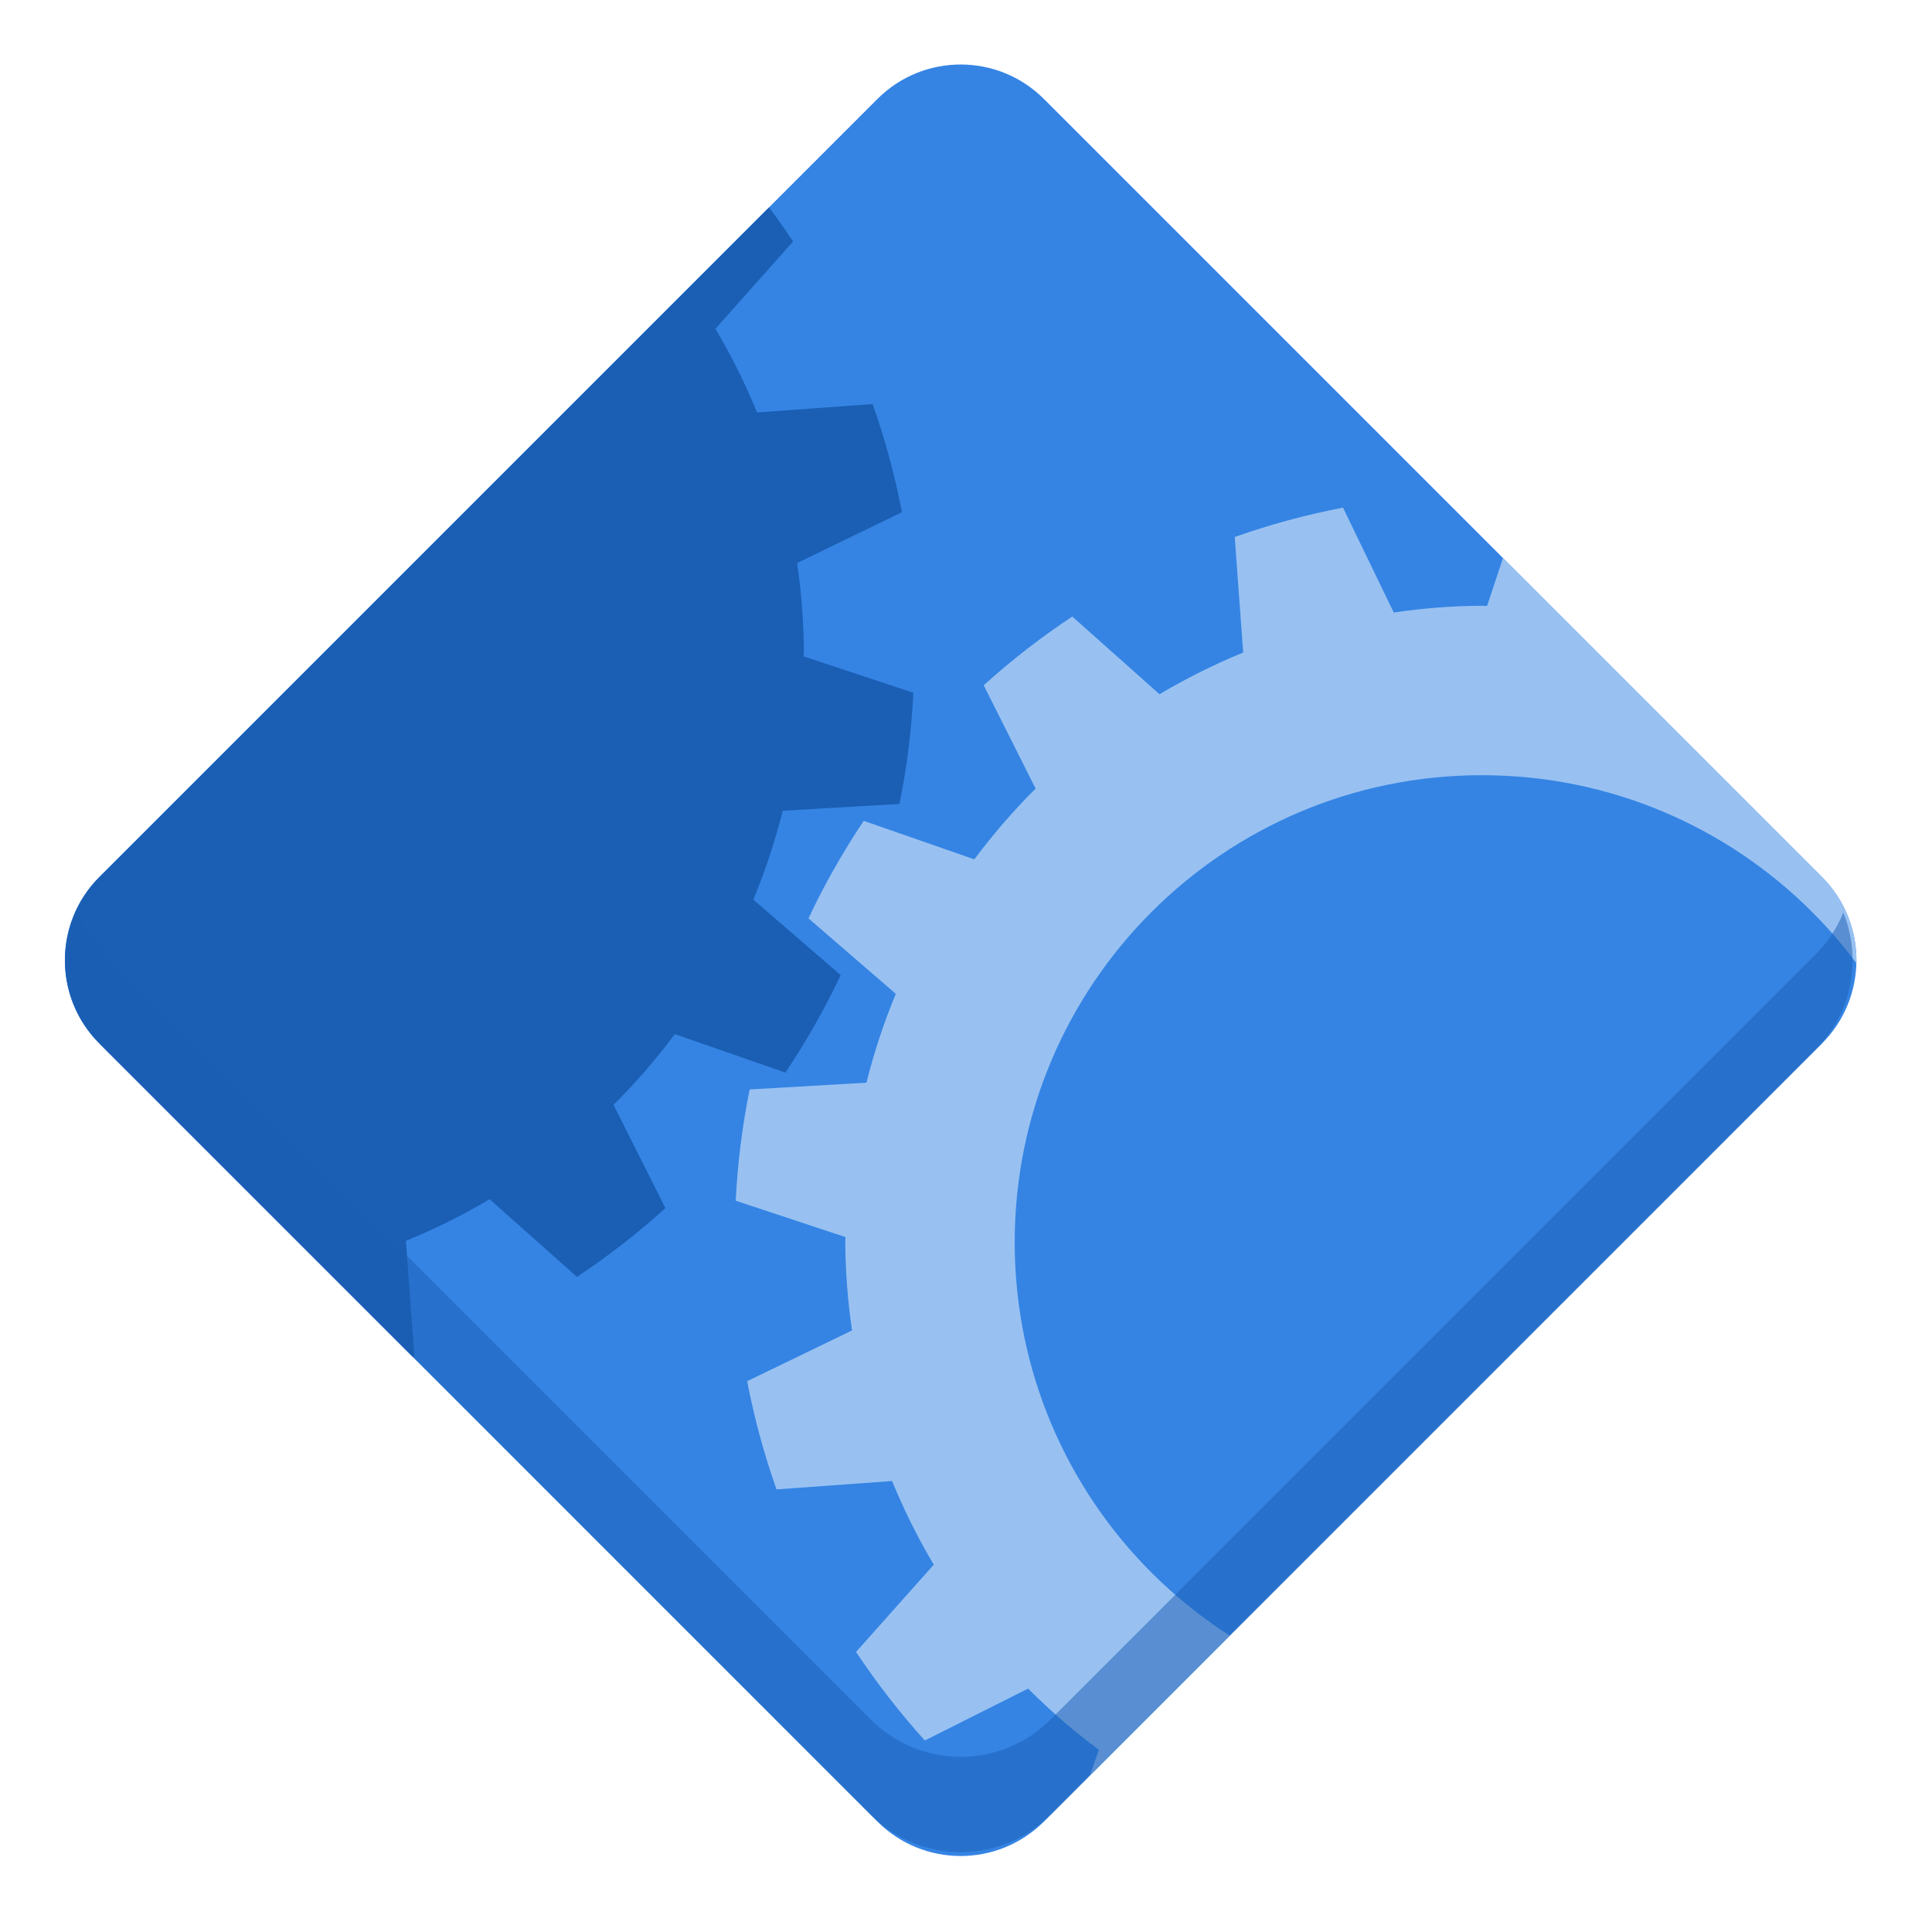
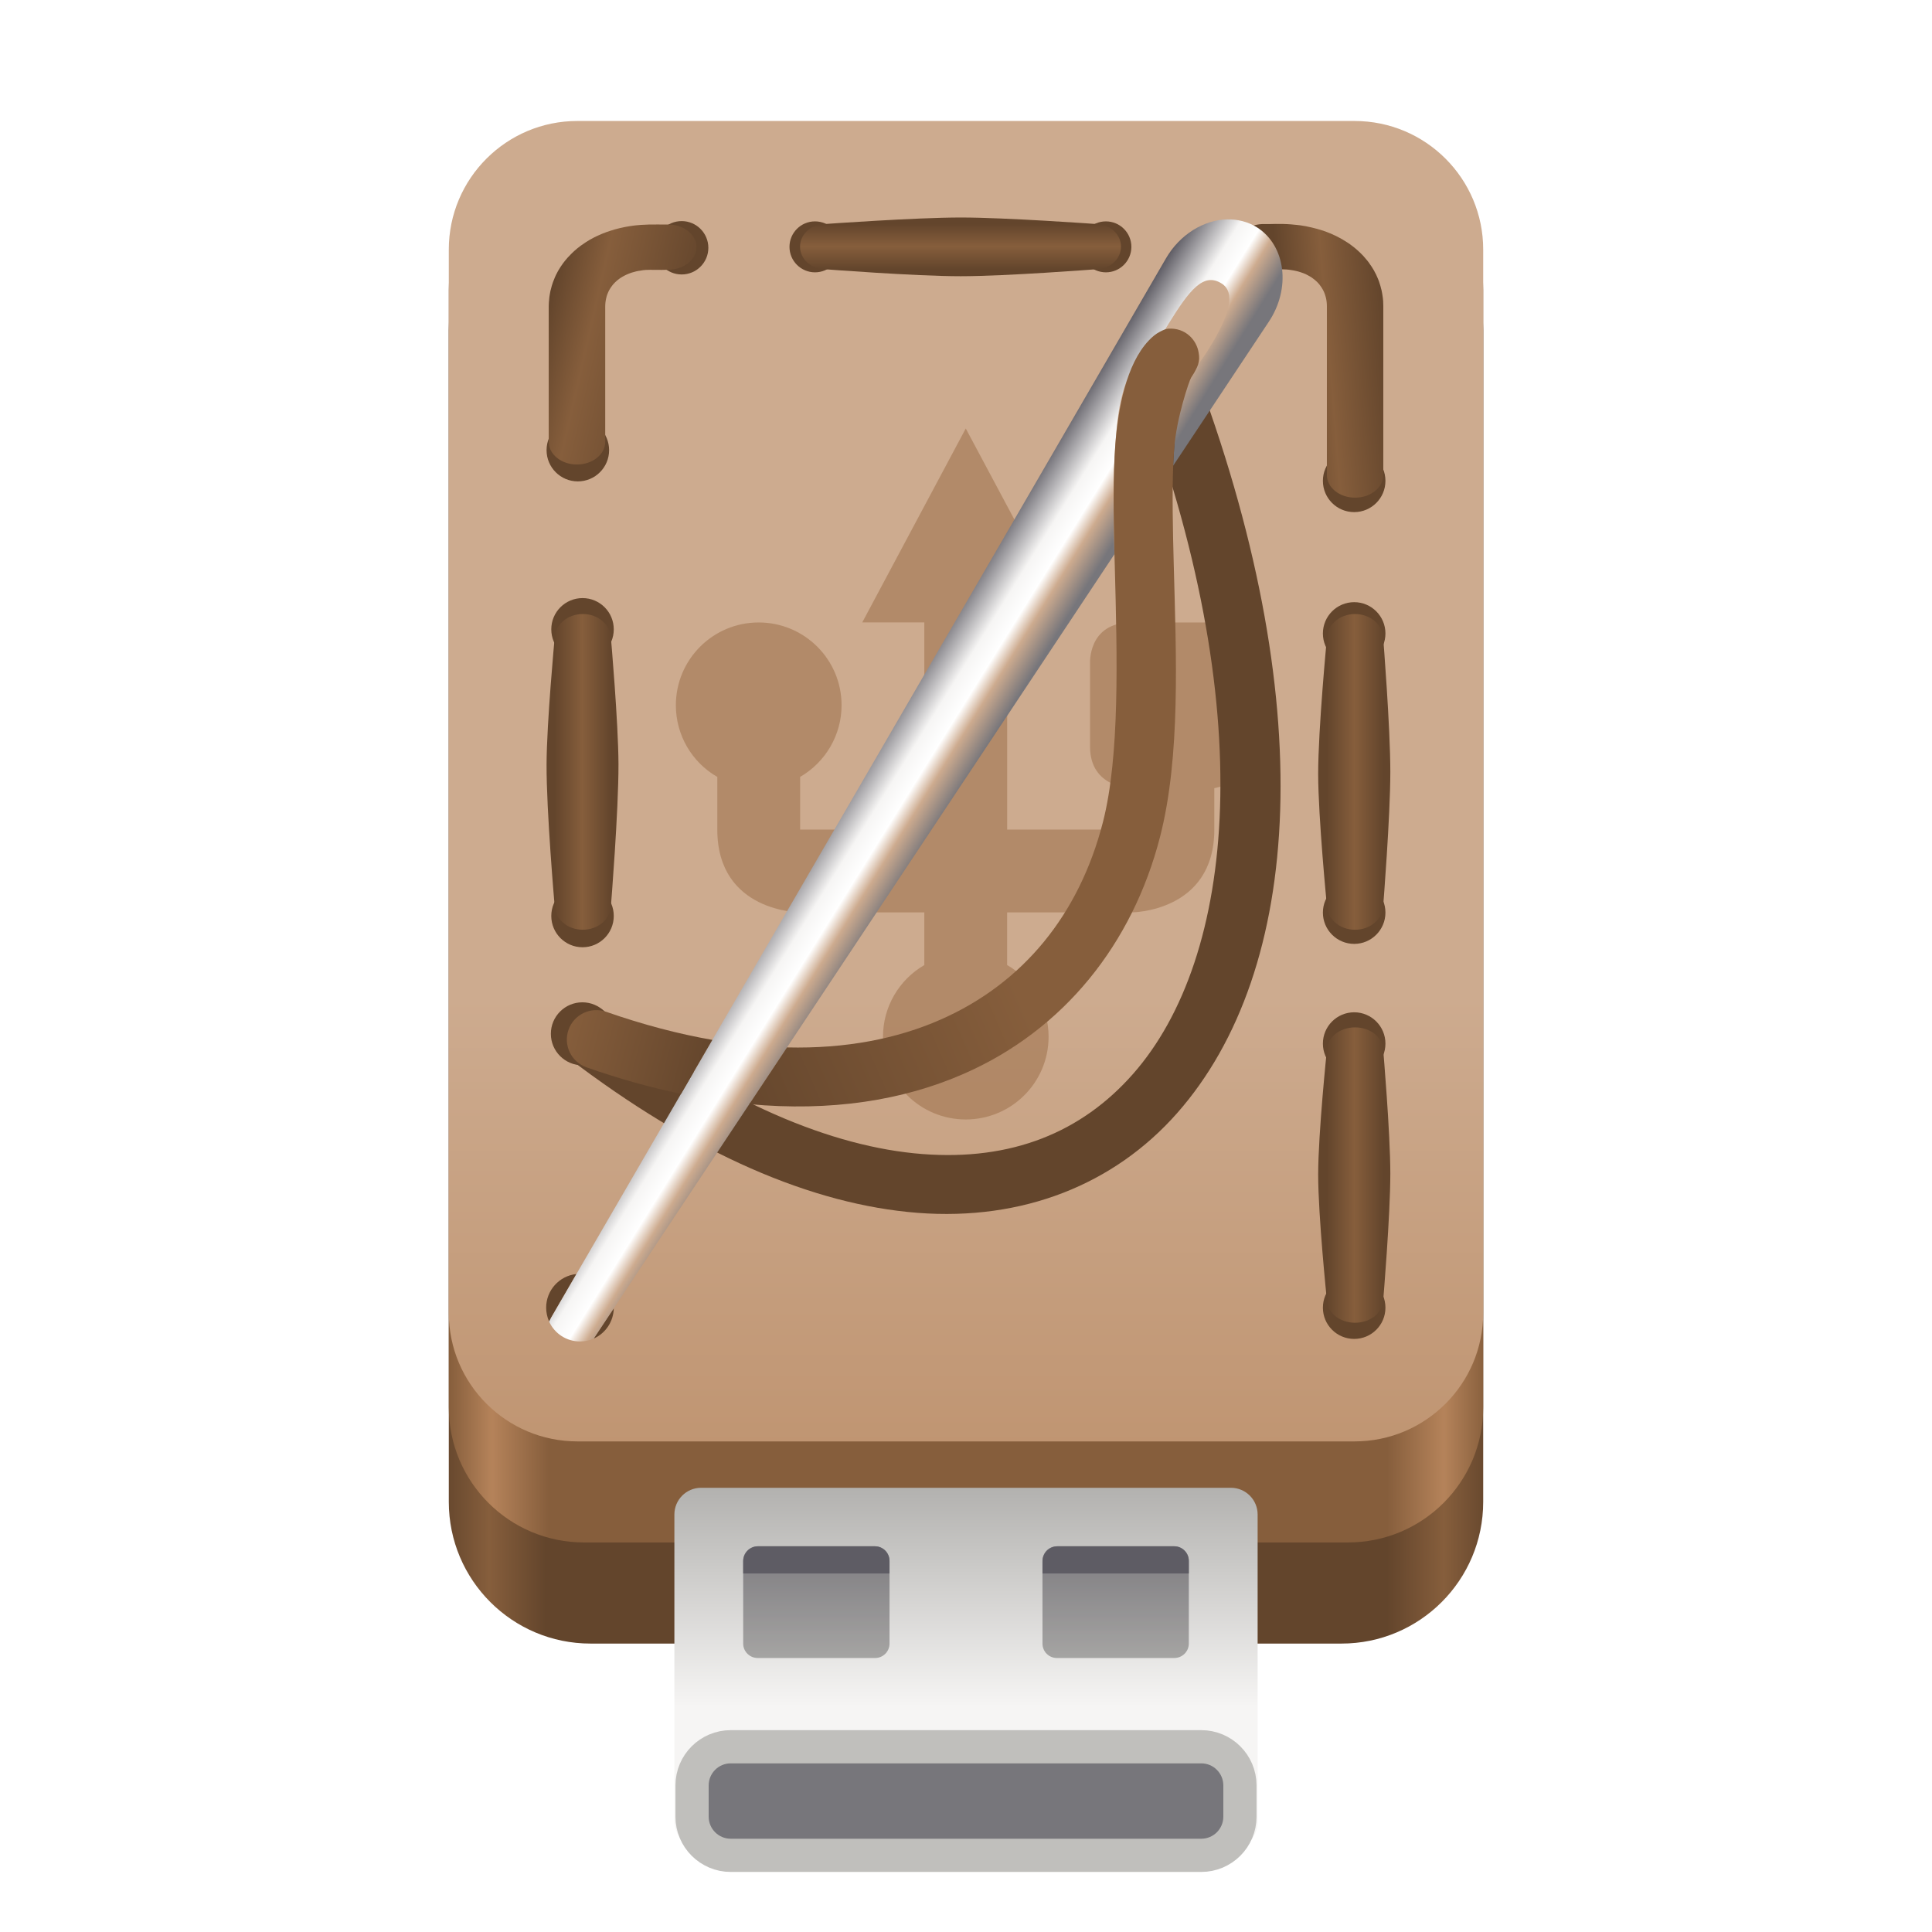
- <svg xmlns="http://www.w3.org/2000/svg" height="128px" viewBox="0 0 128 128" width="128px">
-   <clipPath id="a">
-     <path d="m 4 4 h 119 v 119 h -119 z m 0 0" />
+ <svg xmlns="http://www.w3.org/2000/svg" xmlns:xlink="http://www.w3.org/1999/xlink" height="128" viewBox="0 0 128 128" width="128" version="1.1" id="svg68">
+   <defs id="defs68" />
+   <filter id="a" height="1" width="1" x="0" y="0">
+     <feColorMatrix color-interpolation-filters="sRGB" values="0 0 0 0 1 0 0 0 0 1 0 0 0 0 1 0 0 0 1 0" id="feColorMatrix1" />
+   </filter>
+   <linearGradient id="b" gradientUnits="userSpaceOnUse" spreadMethod="reflect" x1="29.212" x2="64.038" y1="103.347" y2="103.347">
+     <stop offset="0" stop-color="#63452c" id="stop1" />
+     <stop offset="0.092" stop-color="#865e3c" id="stop2" />
+     <stop offset="0.2" stop-color="#63452c" id="stop3" />
+     <stop offset="1" stop-color="#63452c" id="stop4" />
+   </linearGradient>
+   <linearGradient id="c" gradientUnits="userSpaceOnUse" spreadMethod="reflect" x1="29.736" x2="64.13" y1="85.984" y2="85.984">
+     <stop offset="0" stop-color="#865e3c" id="stop5" />
+     <stop offset="0.083" stop-color="#b5835a" id="stop6" />
+     <stop offset="0.193" stop-color="#865e3c" id="stop7" />
+     <stop offset="1" stop-color="#865e3c" id="stop8" />
+   </linearGradient>
+   <linearGradient id="d" gradientUnits="userSpaceOnUse" x1="64" x2="64" y1="66.027" y2="120.366">
+     <stop offset="0" stop-color="#cdab8f" id="stop9" />
+     <stop offset="1" stop-color="#b5835a" id="stop10" />
+   </linearGradient>
+   <linearGradient id="e" gradientUnits="userSpaceOnUse">
+     <stop offset="0" stop-color="#63452c" id="stop11" />
+     <stop offset="0.493" stop-color="#865e3c" id="stop12" />
+     <stop offset="1" stop-color="#63452c" id="stop13" />
+   </linearGradient>
+   <linearGradient id="f" gradientTransform="matrix(1.300831,0,0,1.213282,-25.67021,-49.06152)" x1="87.31" x2="90.184" xlink:href="#e" y1="104.603" y2="104.603" />
+   <linearGradient id="g" x1="87.905" x2="91.644" xlink:href="#e" y1="51.138" y2="51.138" />
+   <linearGradient id="h" gradientTransform="matrix(1.160821,0,0,1.300831,-16.05801,-58.92548)" x1="68.654" x2="68.654" xlink:href="#e" y1="56.708" y2="59.012" />
+   <linearGradient id="i" gradientUnits="userSpaceOnUse" x1="84.973" x2="91.841" y1="22.821" y2="22.26">
+     <stop offset="0" stop-color="#63452c" id="stop14" />
+     <stop offset="0.439" stop-color="#865e3c" id="stop15" />
+     <stop offset="1" stop-color="#63452c" id="stop16" />
+   </linearGradient>
+   <mask id="j">
+     <g filter="url(#a)" id="g16">
+       <rect fill-opacity="0.5" height="153.6" width="153.6" x="-12.8" y="-12.8" id="rect16" />
+     </g>
+   </mask>
+   <linearGradient id="l" gradientUnits="userSpaceOnUse" x1="36.726" x2="46.144" y1="18.465" y2="20.622">
+     <stop offset="0" stop-color="#63452c" id="stop17" />
+     <stop offset="0.315" stop-color="#865e3c" id="stop18" />
+     <stop offset="1" stop-color="#63452c" id="stop19" />
+   </linearGradient>
+   <linearGradient id="m" x1="36.743" x2="40.482" xlink:href="#e" y1="51.138" y2="51.138" />
+   <linearGradient id="n" gradientTransform="matrix(-1.204814,0,0,-1.101679,152.158,177.9549)" gradientUnits="userSpaceOnUse" x1="73.171" x2="73.171" y1="58.897" y2="76.836">
+     <stop offset="0" stop-color="#f6f5f4" id="stop20" />
+     <stop offset="1" stop-color="#9a9996" id="stop21" />
+   </linearGradient>
+   <mask id="o">
+     <g filter="url(#a)" id="g21">
+       <rect fill-opacity="0.769" height="153.6" width="153.6" x="-12.8" y="-12.8" id="rect21" />
+     </g>
+   </mask>
+   <linearGradient id="p" gradientTransform="matrix(-2.873841,0,0,-2.873841,274.2831,322.9035)" gradientUnits="userSpaceOnUse" x1="73.171" x2="73.171" y1="77.317" y2="73.597">
+     <stop offset="0" stop-color="#5e5c64" id="stop22" />
+     <stop offset="1" stop-color="#9a9996" id="stop23" />
+   </linearGradient>
+   <linearGradient id="r" gradientUnits="userSpaceOnUse">
+     <stop offset="0" stop-color="#5e5c64" id="stop24" />
+     <stop offset="0.417" stop-color="#f6f5f4" id="stop25" />
+     <stop offset="0.602" stop-color="#ffffff" id="stop26" />
+     <stop offset="0.751" stop-color="#cdab8f" id="stop27" />
+     <stop offset="1" stop-color="#77767b" id="stop28" />
+   </linearGradient>
+   <linearGradient id="s" gradientTransform="matrix(1.216958,0.756252,-0.892399,1.436044,90.33495,-50.47436)" x1="17.141" x2="22.03" xlink:href="#r" y1="57.674" y2="57.674" />
+   <linearGradient id="t" gradientTransform="matrix(1.07183,0.756693,-0.892919,1.26479,20.28385,-116.6939)" x1="17.141" x2="22.03" xlink:href="#r" y1="57.674" y2="57.674" />
+   <linearGradient id="u" gradientUnits="userSpaceOnUse" x1="47.197" x2="37.456" y1="70.578" y2="68.036">
+     <stop offset="0" stop-color="#63452c" id="stop29" />
+     <stop offset="1" stop-color="#865e3c" id="stop30" />
+   </linearGradient>
+   <linearGradient id="v" gradientUnits="userSpaceOnUse" x1="66.728" x2="47.197" y1="63.937" y2="72.469">
+     <stop offset="0" stop-color="#865e3c" id="stop31" />
+     <stop offset="1" stop-color="#63452c" id="stop32" />
+   </linearGradient>
+   <mask id="w">
+     <g filter="url(#a)" id="g32">
+       <rect fill-opacity="0.35" height="153.6" width="153.6" x="-12.8" y="-12.8" id="rect32" />
+     </g>
+   </mask>
+   <clipPath id="x">
+     <rect height="152" width="192" id="rect33" x="0" y="0" />
  </clipPath>
-   <clipPath id="b">
-     <path d="m 69.164 6.559 l 51.543 51.543 c 3.047 3.047 3.047 7.988 0 11.035 l -51.543 51.543 c -3.047 3.047 -7.988 3.047 -11.035 0 l -51.543 -51.543 c -3.047 -3.047 -3.047 -7.988 0 -11.035 l 51.543 -51.543 c 3.047 -3.047 7.988 -3.047 11.035 0 z m 0 0" />
-   </clipPath>
-   <clipPath id="c">
-     <path d="m 48 32 h 75 v 91 h -75 z m 0 0" />
-   </clipPath>
-   <clipPath id="d">
-     <path d="m 69.164 6.559 l 51.543 51.543 c 3.047 3.047 3.047 7.988 0 11.035 l -51.543 51.543 c -3.047 3.047 -7.988 3.047 -11.035 0 l -51.543 -51.543 c -3.047 -3.047 -3.047 -7.988 0 -11.035 l 51.543 -51.543 c 3.047 -3.047 7.988 -3.047 11.035 0 z m 0 0" />
-   </clipPath>
-   <clipPath id="e">
-     <path d="m 4 4 h 57 v 89 h -57 z m 0 0" />
-   </clipPath>
-   <clipPath id="f">
-     <path d="m 69.164 6.559 l 51.543 51.543 c 3.047 3.047 3.047 7.988 0 11.035 l -51.543 51.543 c -3.047 3.047 -7.988 3.047 -11.035 0 l -51.543 -51.543 c -3.047 -3.047 -3.047 -7.988 0 -11.035 l 51.543 -51.543 c 3.047 -3.047 7.988 -3.047 11.035 0 z m 0 0" />
-   </clipPath>
-   <g clip-path="url(#a)">
-     <g clip-path="url(#b)">
-       <path d="m 65.137 2.531 l 59.598 59.598 c 0.824 0.824 0.824 2.156 0 2.98 l -59.598 59.598 c -0.824 0.824 -2.156 0.824 -2.98 0 l -59.598 -59.598 c -0.824 -0.824 -0.824 -2.156 0 -2.98 l 59.598 -59.598 c 0.824 -0.824 2.156 -0.824 2.98 0 z m 0 0" fill="#3584e4" />
-     </g>
+   <path d="m 39.125,12.48 h 49.75 c 5.188,0 9.391,4.203 9.391,9.387 V 99.5 c 0,5.188 -4.203,9.391 -9.391,9.391 h -49.75 c -5.188,0 -9.391,-4.203 -9.391,-9.391 V 21.867 c 0,-5.184 4.203,-9.387 9.391,-9.387 z m 0,0" fill="url(#b)" id="path33" style="fill:url(#b)" />
+   <path d="m 38.688,10.25 h 50.625 c 4.945,0 8.953,4.008 8.953,8.953 v 74.035 c 0,4.945 -4.008,8.953 -8.953,8.953 h -50.625 c -4.945,0 -8.953,-4.008 -8.953,-8.953 V 19.203 c 0,-4.945 4.008,-8.953 8.953,-8.953 z m 0,0" fill="url(#c)" id="path34" style="fill:url(#c)" />
+   <path d="m 38.254,8.016 h 51.492 c 4.703,0 8.52,3.812 8.52,8.52 v 70.441 c 0,4.703 -3.816,8.52 -8.52,8.52 H 38.254 c -4.703,0 -8.52,-3.816 -8.52,-8.52 V 16.535 c 0,-4.707 3.816,-8.52 8.52,-8.52 z m 0,0" fill="url(#d)" id="path35" style="fill:url(#d)" />
+   <path d="m 91.789,69.141 c 0,1.145 -0.93,2.07 -2.07,2.07 -1.145,0 -2.074,-0.926 -2.074,-2.07 0,-1.145 0.93,-2.074 2.074,-2.074 1.141,0 2.07,0.93 2.07,2.074 z m 0,0" fill="#63452c" id="path36" />
+   <path d="m 91.789,86.637 c 0,1.145 -0.93,2.07 -2.07,2.07 -1.145,0 -2.074,-0.926 -2.074,-2.07 0,-1.145 0.93,-2.074 2.074,-2.074 1.141,0 2.07,0.93 2.07,2.074 z m 0,0" fill="#63452c" id="path37" />
+   <path d="m 89.777,68.066 c -1.035,0 -1.871,0.688 -1.871,1.535 0,0 -0.57,5.465 -0.574,8.207 0,2.77 0.574,8.293 0.574,8.293 0,0.848 0.836,1.535 1.871,1.535 1.031,0 1.867,-0.688 1.867,-1.535 0,0 0.469,-5.57 0.469,-8.359 -0.004,-2.719 -0.469,-8.141 -0.469,-8.141 0,-0.848 -0.836,-1.535 -1.867,-1.535 z m 0,0" fill="url(#f)" id="path38" style="fill:url(#f)" />
+   <path d="m 91.789,41.969 c 0,1.145 -0.93,2.07 -2.07,2.07 -1.145,0 -2.074,-0.926 -2.074,-2.07 0,-1.145 0.93,-2.074 2.074,-2.074 1.141,0 2.07,0.93 2.07,2.074 z m 0,0" fill="#63452c" id="path39" />
+   <path d="m 91.789,60.461 c 0,1.145 -0.93,2.074 -2.07,2.074 -1.145,0 -2.074,-0.93 -2.074,-2.074 0,-1.141 0.93,-2.07 2.074,-2.07 1.141,0 2.07,0.93 2.07,2.07 z m 0,0" fill="#63452c" id="path40" />
+   <path d="m 89.777,40.68 c -1.035,0 -1.871,0.734 -1.871,1.641 0,0 -0.574,5.965 -0.574,8.957 0.004,2.898 0.574,8.68 0.574,8.68 0,0.906 0.836,1.645 1.871,1.641 1.031,0 1.867,-0.734 1.867,-1.641 0,0 0.469,-5.879 0.469,-8.824 0,-2.941 -0.469,-8.812 -0.469,-8.812 0,-0.906 -0.836,-1.641 -1.867,-1.641 z m 0,0" fill="url(#g)" id="path41" style="fill:url(#g)" />
+   <path d="m 74.957,16.355 c 0,0.93 -0.758,1.688 -1.688,1.688 -0.934,0 -1.688,-0.758 -1.688,-1.688 0,-0.934 0.754,-1.688 1.688,-1.688 0.93,0 1.688,0.754 1.688,1.688 z m 0,0" fill="#63452c" id="path42" />
+   <path d="m 55.684,16.355 c 0,0.93 -0.758,1.688 -1.688,1.688 -0.934,0 -1.691,-0.758 -1.691,-1.688 0,-0.934 0.758,-1.688 1.691,-1.688 0.93,0 1.688,0.754 1.688,1.688 z m 0,0" fill="#63452c" id="path43" />
+   <path d="m 54.672,14.84 c -0.922,0 -1.668,0.672 -1.668,1.5 0,0.828 0.746,1.5 1.668,1.5 0,0 5.973,0.461 8.973,0.461 2.992,0 8.957,-0.461 8.957,-0.461 0.922,0 1.668,-0.672 1.668,-1.5 0,-0.828 -0.746,-1.5 -1.668,-1.5 0,0 -5.953,-0.43 -8.938,-0.43 -3.004,0 -8.992,0.43 -8.992,0.43 z m 0,0" fill="url(#h)" id="path44" style="fill:url(#h)" />
+   <path d="m 91.789,31.859 c 0,1.145 -0.93,2.07 -2.07,2.07 -1.145,0 -2.074,-0.926 -2.074,-2.07 0,-1.145 0.93,-2.07 2.074,-2.07 1.141,0 2.07,0.926 2.07,2.07 z m 0,0" fill="#63452c" id="path45" />
+   <path d="m 84.527,14.836 c -0.289,0.004 -0.527,0.016 -0.711,0.008 -1.031,-0.039 -1.906,0.598 -1.957,1.426 -0.047,0.828 0.75,1.527 1.777,1.566 0.73,0.027 1.246,-0.008 1.555,0.016 h 0.012 l 0.18,0.016 0.16,0.023 0.164,0.027 0.148,0.031 0.145,0.035 0.141,0.043 0.137,0.047 0.129,0.047 0.121,0.055 0.121,0.062 0.219,0.125 0.102,0.074 0.098,0.074 0.094,0.078 0.09,0.082 0.082,0.086 0.078,0.09 0.141,0.195 0.062,0.102 0.059,0.109 0.051,0.109 0.047,0.121 0.039,0.121 0.035,0.125 0.027,0.133 0.02,0.137 0.012,0.141 0.004,0.164 v 11.168 c 0,0.828 0.836,1.5 1.871,1.5 1.031,0 1.867,-0.672 1.867,-1.5 V 20.289 c 0,-0.012 0,-0.023 0,-0.035 l -0.008,-0.215 c 0,-0.023 0,-0.043 0,-0.066 l -0.02,-0.211 c -0.004,-0.023 -0.004,-0.047 -0.008,-0.066 l -0.031,-0.207 c -0.004,-0.023 -0.008,-0.047 -0.012,-0.07 l -0.039,-0.199 c -0.004,-0.023 -0.012,-0.047 -0.02,-0.07 l -0.051,-0.199 c -0.004,-0.023 -0.012,-0.047 -0.02,-0.066 L 91.375,18.688 c -0.008,-0.023 -0.016,-0.047 -0.023,-0.07 l -0.074,-0.184 c -0.012,-0.023 -0.02,-0.047 -0.031,-0.07 l -0.082,-0.184 c -0.012,-0.023 -0.023,-0.047 -0.035,-0.066 l -0.094,-0.18 c -0.012,-0.023 -0.023,-0.043 -0.039,-0.066 L 90.891,17.695 c -0.012,-0.023 -0.027,-0.047 -0.043,-0.066 L 90.734,17.465 c -0.016,-0.023 -0.031,-0.047 -0.047,-0.07 l -0.121,-0.156 c -0.02,-0.023 -0.035,-0.043 -0.055,-0.062 l -0.133,-0.156 C 90.359,17 90.344,16.977 90.324,16.957 l -0.145,-0.148 c -0.02,-0.02 -0.039,-0.039 -0.059,-0.059 L 89.969,16.609 c -0.02,-0.02 -0.039,-0.039 -0.062,-0.055 l -0.16,-0.137 c -0.02,-0.02 -0.043,-0.039 -0.07,-0.055 L 89.508,16.234 c -0.02,-0.016 -0.043,-0.035 -0.066,-0.051 L 89.262,16.062 c -0.023,-0.016 -0.047,-0.031 -0.074,-0.047 l -0.184,-0.113 c -0.023,-0.016 -0.051,-0.031 -0.074,-0.047 L 88.734,15.75 c -0.023,-0.016 -0.051,-0.027 -0.078,-0.043 l -0.199,-0.098 c -0.027,-0.016 -0.055,-0.027 -0.082,-0.039 l -0.207,-0.094 c -0.027,-0.012 -0.055,-0.02 -0.082,-0.031 l -0.215,-0.086 c -0.027,-0.012 -0.055,-0.02 -0.082,-0.031 L 87.566,15.254 c -0.027,-0.008 -0.059,-0.02 -0.086,-0.027 l -0.227,-0.066 c -0.027,-0.008 -0.059,-0.016 -0.09,-0.023 l -0.23,-0.059 c -0.027,-0.008 -0.059,-0.016 -0.09,-0.02 l -0.238,-0.051 c -0.027,-0.008 -0.055,-0.012 -0.086,-0.02 L 86.273,14.949 C 86.246,14.941 86.215,14.938 86.188,14.934 l -0.25,-0.031 c -0.031,-0.004 -0.059,-0.008 -0.09,-0.008 L 85.594,14.871 c -0.012,-0.004 -0.023,-0.004 -0.035,-0.004 -0.395,-0.031 -0.738,-0.035 -1.031,-0.031 z m 0,0" fill="url(#i)" id="path46" style="fill:url(#i)" />
+   <g mask="url(#j)" id="g48">
+     <path d="M 63.984,28.387 57.125,41.238 h 4.113 v 13.723 h -8.227 v -3.488 c 1.691,-0.98 2.746,-2.785 2.746,-4.746 0,-3.035 -2.457,-5.488 -5.492,-5.488 -3.031,0 -5.488,2.453 -5.488,5.488 0,1.961 1.047,3.773 2.746,4.746 v 3.488 c 0,5.488 5.488,5.488 5.488,5.488 h 8.227 V 63.938 C 59.547,64.918 58.5,66.723 58.5,68.684 c 0,3.035 2.449,5.484 5.484,5.484 3.031,0 5.488,-2.449 5.488,-5.484 0,-1.961 -1.047,-3.773 -2.746,-4.746 v -3.488 h 8.234 c 0,0 5.492,0 5.492,-5.488 v -2.746 c 0,0 3.082,-0.512 2.742,-2.742 v -5.492 c 0.34,-3.082 -2.742,-2.742 -2.742,-2.742 h -5.492 c -2.918,0 -2.742,2.742 -2.742,2.742 v 5.492 c 0,2.742 2.742,2.742 2.742,2.742 v 2.746 H 66.727 V 41.238 h 4.121 z m 0,0" fill="#986a44" id="path47" />
  </g>
-   <g clip-path="url(#c)">
-     <g clip-path="url(#d)">
-       <path d="m 100.934 32.875 l -2.41 7.273 c -0.117 -0.008 -0.23 -0.012 -0.348 -0.016 c -1.953 0.012 -3.902 0.164 -5.836 0.449 l -3.363 -6.949 c -2.438 0.469 -4.832 1.117 -7.172 1.945 l 0.559 7.656 c -1.91 0.781 -3.766 1.707 -5.543 2.762 l -5.781 -5.148 c -2.066 1.371 -4.027 2.891 -5.867 4.555 l 3.438 6.844 c -1.465 1.461 -2.82 3.027 -4.059 4.688 l -7.328 -2.551 c -1.379 2.059 -2.605 4.219 -3.66 6.461 l 5.785 5 c -0.793 1.91 -1.441 3.879 -1.945 5.887 l -7.738 0.449 c -0.492 2.43 -0.801 4.895 -0.922 7.371 l 7.273 2.41 c -0.004 0.113 -0.012 0.23 -0.016 0.348 c 0.016 1.953 0.164 3.902 0.449 5.836 l -6.949 3.363 c 0.469 2.434 1.117 4.832 1.945 7.168 l 7.656 -0.555 c 0.785 1.91 1.707 3.766 2.762 5.543 l -5.148 5.781 c 1.371 2.066 2.895 4.027 4.555 5.867 l 6.844 -3.438 c 1.461 1.465 3.027 2.82 4.688 4.055 l -2.547 7.332 c 2.055 1.379 4.215 2.602 6.457 3.66 l 5 -5.785 c 1.914 0.793 3.879 1.441 5.887 1.945 l 0.453 7.738 c 2.43 0.488 4.891 0.797 7.367 0.922 l 2.41 -7.273 c 0.117 0.004 0.23 0.012 0.348 0.016 c 1.953 -0.016 3.902 -0.164 5.836 -0.449 l 3.363 6.949 c 2.434 -0.469 4.832 -1.117 7.168 -1.945 l -0.555 -7.656 c 1.91 -0.785 3.766 -1.707 5.543 -2.762 l 5.781 5.145 c 2.066 -1.367 4.027 -2.891 5.867 -4.551 l -3.438 -6.848 c 1.465 -1.457 2.82 -3.023 4.055 -4.684 l 7.332 2.547 c 1.379 -2.059 2.602 -4.215 3.66 -6.457 l -5.785 -5 c 0.793 -1.914 1.441 -3.879 1.945 -5.887 l 7.738 -0.453 c 0.492 -2.43 0.797 -4.891 0.922 -7.367 l -7.273 -2.41 c 0.004 -0.117 0.012 -0.23 0.016 -0.348 c -0.016 -1.953 -0.164 -3.902 -0.449 -5.836 l 6.949 -3.363 c -0.469 -2.438 -1.117 -4.832 -1.945 -7.172 l -7.656 0.559 c -0.785 -1.914 -1.707 -3.766 -2.762 -5.543 l 5.145 -5.781 c -1.367 -2.066 -2.891 -4.027 -4.551 -5.867 l -6.848 3.438 c -1.457 -1.465 -3.023 -2.82 -4.684 -4.059 l 2.547 -7.328 c -2.059 -1.379 -4.215 -2.605 -6.457 -3.66 l -5 5.785 c -1.914 -0.793 -3.879 -1.441 -5.887 -1.945 l -0.453 -7.738 c -2.43 -0.492 -4.891 -0.801 -7.367 -0.922 z m -2.758 18.484 c 17.094 0 30.949 13.855 30.949 30.949 s -13.855 30.949 -30.949 30.949 s -30.949 -13.855 -30.949 -30.949 s 13.855 -30.949 30.949 -30.949 z m 0 0" fill="#98c1f1" />
-     </g>
+   <path d="m 40.355,29.824 c 0,1.145 -0.93,2.07 -2.074,2.07 -1.141,0 -2.07,-0.926 -2.07,-2.07 0,-1.145 0.93,-2.07 2.07,-2.07 1.145,0 2.074,0.926 2.074,2.07 z m 0,0" fill="#63452c" id="path48" />
+   <path d="m 46.93,16.418 c 0,0.973 -0.793,1.766 -1.766,1.766 -0.977,0 -1.766,-0.793 -1.766,-1.766 0,-0.977 0.789,-1.77 1.766,-1.77 0.973,0 1.766,0.793 1.766,1.77 z m 0,0" fill="#63452c" id="path49" />
+   <path d="m 43.473,14.871 c 0.293,0 0.527,0.012 0.711,0.004 1.031,-0.039 1.91,0.602 1.957,1.426 0.051,0.828 -0.746,1.527 -1.777,1.57 -0.73,0.027 -1.246,-0.008 -1.555,0.012 0,0.004 -0.008,0 -0.008,0 l -0.184,0.016 -0.16,0.027 -0.16,0.023 -0.148,0.031 L 42,18.02 l -0.141,0.039 -0.133,0.047 -0.129,0.051 -0.125,0.055 -0.117,0.059 -0.113,0.062 -0.109,0.066 -0.102,0.07 -0.098,0.074 -0.09,0.078 -0.09,0.082 -0.086,0.09 -0.078,0.09 -0.07,0.094 -0.07,0.098 -0.062,0.102 -0.059,0.109 -0.051,0.113 -0.047,0.117 -0.039,0.121 -0.031,0.129 -0.027,0.129 -0.02,0.137 -0.012,0.141 -0.004,0.164 v 8.938 c 0,0.828 -0.84,1.5 -1.871,1.5 -1.035,0 -1.871,-0.672 -1.871,-1.5 v -8.953 c 0,-0.012 0,-0.023 0,-0.035 l 0.008,-0.215 c 0,-0.02 0,-0.043 0.004,-0.062 l 0.02,-0.215 c 0,-0.02 0.004,-0.043 0.004,-0.066 l 0.031,-0.207 c 0.004,-0.023 0.008,-0.047 0.012,-0.07 L 36.473,19.25 c 0.008,-0.023 0.012,-0.047 0.02,-0.07 l 0.051,-0.195 c 0.004,-0.023 0.012,-0.047 0.02,-0.07 l 0.062,-0.191 c 0.008,-0.023 0.016,-0.051 0.027,-0.074 l 0.074,-0.184 c 0.008,-0.023 0.016,-0.047 0.027,-0.07 l 0.082,-0.184 c 0.012,-0.023 0.023,-0.043 0.035,-0.066 l 0.094,-0.18 c 0.012,-0.023 0.027,-0.043 0.039,-0.066 l 0.105,-0.172 c 0.016,-0.023 0.027,-0.043 0.043,-0.066 l 0.113,-0.164 c 0.016,-0.023 0.031,-0.043 0.047,-0.066 l 0.125,-0.16 c 0.016,-0.02 0.035,-0.043 0.051,-0.062 l 0.133,-0.156 c 0.02,-0.02 0.039,-0.039 0.059,-0.059 l 0.141,-0.148 c 0.02,-0.023 0.039,-0.043 0.062,-0.062 l 0.148,-0.141 c 0.02,-0.02 0.043,-0.035 0.062,-0.055 l 0.16,-0.137 c 0.023,-0.02 0.047,-0.035 0.07,-0.055 l 0.168,-0.129 c 0.023,-0.016 0.047,-0.031 0.07,-0.047 l 0.176,-0.121 c 0.023,-0.02 0.051,-0.035 0.074,-0.051 l 0.184,-0.113 c 0.027,-0.016 0.051,-0.031 0.074,-0.047 l 0.195,-0.105 c 0.027,-0.012 0.051,-0.027 0.078,-0.043 l 0.199,-0.098 c 0.027,-0.012 0.055,-0.027 0.086,-0.039 l 0.203,-0.09 c 0.027,-0.012 0.055,-0.023 0.082,-0.035 l 0.215,-0.082 c 0.027,-0.012 0.055,-0.023 0.086,-0.031 l 0.219,-0.074 c 0.031,-0.012 0.059,-0.02 0.086,-0.027 l 0.227,-0.07 c 0.031,-0.008 0.059,-0.016 0.09,-0.023 l 0.23,-0.059 c 0.031,-0.008 0.059,-0.012 0.09,-0.02 l 0.238,-0.051 c 0.027,-0.004 0.059,-0.012 0.086,-0.016 l 0.246,-0.043 c 0.031,-0.004 0.059,-0.008 0.086,-0.012 l 0.254,-0.035 c 0.027,-0.004 0.055,-0.004 0.086,-0.008 l 0.258,-0.023 c 0.012,0 0.02,0 0.031,-0.004 0.398,-0.027 0.742,-0.031 1.031,-0.027 z m 0,0" fill="url(#l)" id="path50" style="fill:url(#l)" />
+   <path d="m 40.664,60.684 c 0,1.145 -0.926,2.074 -2.07,2.074 -1.145,0 -2.07,-0.93 -2.07,-2.074 0,-1.145 0.926,-2.07 2.07,-2.07 1.145,0 2.07,0.926 2.07,2.07 z m 0,0" fill="#63452c" id="path51" />
+   <path d="m 40.664,41.695 c 0,1.145 -0.926,2.074 -2.07,2.074 -1.145,0 -2.07,-0.93 -2.07,-2.074 0,-1.145 0.926,-2.07 2.07,-2.07 1.145,0 2.07,0.926 2.07,2.07 z m 0,0" fill="#63452c" id="path52" />
+   <path d="m 38.613,40.68 c -1.031,0 -1.867,0.734 -1.871,1.641 0,0 -0.52,5.539 -0.531,8.32 -0.012,3.109 0.531,9.316 0.531,9.316 0,0.906 0.84,1.645 1.871,1.641 1.031,0 1.871,-0.734 1.867,-1.641 0,0 0.504,-6.223 0.496,-9.344 -0.012,-2.77 -0.496,-8.293 -0.496,-8.293 0,-0.906 -0.836,-1.641 -1.867,-1.641 z m 0,0" fill="url(#m)" id="path53" style="fill:url(#m)" />
+   <path d="M 81.105,122.754 H 47.008 c -1.285,0 -2.328,-0.965 -2.328,-2.164 v -20.25 c 0,-0.977 0.793,-1.77 1.766,-1.77 h 35.109 c 0.973,0 1.766,0.793 1.766,1.77 v 20.348 c 0,1.145 -0.988,2.066 -2.215,2.066 z m 0,0" fill="url(#n)" fill-rule="evenodd" id="path54" style="fill:url(#n)" />
+   <g mask="url(#o)" id="g56">
+     <path d="m 77.797,109.848 h -7.773 c -0.531,0 -0.957,-0.426 -0.957,-0.957 v -5.488 c 0,-0.531 0.426,-0.957 0.957,-0.957 h 7.773 c 0.531,0 0.965,0.426 0.965,0.957 v 5.488 c 0,0.531 -0.434,0.957 -0.965,0.957 z m -27.594,0 h 7.773 c 0.531,0 0.957,-0.426 0.957,-0.957 v -5.488 c 0,-0.531 -0.426,-0.957 -0.957,-0.957 h -7.773 c -0.531,0 -0.965,0.426 -0.965,0.957 v 5.488 c 0,0.531 0.434,0.957 0.965,0.957 z m 0,0" fill="url(#p)" fill-rule="evenodd" id="path55" style="fill:url(#p)" />
  </g>
-   <g clip-path="url(#e)">
-     <g clip-path="url(#f)">
-       <path d="m 13.844 -6.293 l -2.414 7.273 c -0.113 -0.008 -0.23 -0.012 -0.348 -0.02 c -1.953 0.016 -3.902 0.168 -5.832 0.453 l -3.367 -6.949 c -2.434 0.469 -4.832 1.117 -7.168 1.945 l 0.559 7.656 c -1.914 0.781 -3.766 1.703 -5.543 2.758 l -5.785 -5.145 c -2.066 1.371 -4.027 2.891 -5.867 4.555 l 3.438 6.844 c -1.465 1.461 -2.82 3.027 -4.055 4.684 l -7.328 -2.547 c -1.383 2.059 -2.605 4.219 -3.664 6.461 l 5.789 5 c -0.793 1.91 -1.445 3.879 -1.949 5.887 l -7.738 0.449 c -0.488 2.43 -0.797 4.895 -0.918 7.367 l 7.273 2.414 c -0.008 0.113 -0.012 0.23 -0.02 0.348 c 0.016 1.953 0.168 3.902 0.453 5.832 l -6.949 3.367 c 0.465 2.434 1.117 4.832 1.941 7.168 l 7.66 -0.559 c 0.781 1.914 1.703 3.766 2.758 5.543 l -5.145 5.785 c 1.367 2.066 2.891 4.027 4.555 5.867 l 6.844 -3.438 c 1.461 1.465 3.027 2.82 4.684 4.055 l -2.547 7.328 c 2.059 1.383 4.219 2.605 6.457 3.664 l 5.004 -5.785 c 1.91 0.789 3.879 1.441 5.887 1.945 l 0.449 7.738 c 2.43 0.488 4.891 0.797 7.367 0.918 l 2.41 -7.273 c 0.117 0.008 0.234 0.016 0.348 0.02 c 1.953 -0.016 3.902 -0.168 5.836 -0.453 l 3.367 6.949 c 2.434 -0.465 4.828 -1.117 7.168 -1.941 l -0.559 -7.66 c 1.914 -0.781 3.766 -1.703 5.543 -2.758 l 5.785 5.145 c 2.066 -1.367 4.027 -2.891 5.863 -4.555 l -3.438 -6.844 c 1.469 -1.461 2.824 -3.023 4.059 -4.684 l 7.328 2.547 c 1.383 -2.059 2.605 -4.219 3.664 -6.457 l -5.789 -5 c 0.793 -1.914 1.445 -3.883 1.949 -5.891 l 7.734 -0.449 c 0.492 -2.43 0.801 -4.891 0.922 -7.367 l -7.273 -2.41 c 0.008 -0.117 0.012 -0.234 0.02 -0.348 c -0.016 -1.953 -0.168 -3.902 -0.453 -5.836 l 6.949 -3.367 c -0.469 -2.434 -1.117 -4.828 -1.941 -7.168 l -7.66 0.559 c -0.781 -1.914 -1.703 -3.766 -2.758 -5.543 l 5.145 -5.785 c -1.371 -2.066 -2.891 -4.027 -4.555 -5.863 l -6.844 3.438 c -1.461 -1.465 -3.027 -2.824 -4.684 -4.059 l 2.547 -7.328 c -2.059 -1.379 -4.219 -2.605 -6.461 -3.664 l -5 5.789 c -1.91 -0.793 -3.879 -1.445 -5.887 -1.949 l -0.449 -7.734 c -2.43 -0.492 -4.895 -0.801 -7.367 -0.922 z m 0 0" fill="#1a5fb4" />
-     </g>
-   </g>
-   <path d="m 5.168 60.457 c -1.234 3.043 -0.613 6.645 1.859 9.117 l 50.66 50.664 c 3.301 3.301 8.617 3.301 11.918 0 l 50.66 -50.664 c 2.473 -2.473 3.094 -6.074 1.859 -9.117 c -0.41 1.02 -1.031 1.973 -1.859 2.801 l -50.66 50.66 c -3.301 3.301 -8.617 3.301 -11.918 0 l -50.66 -50.66 c -0.828 -0.828 -1.449 -1.781 -1.859 -2.801 z m 0 0" fill="#1a5fb4" fill-opacity="0.502" />
+   <path d="m 50.23,102.445 h 7.719 c 0.547,0 0.984,0.441 0.984,0.984 v 0.816 h -9.695 v -0.809 c 0,-0.547 0.449,-0.992 0.992,-0.992 z m 0,0" fill="#5e5c64" fill-rule="evenodd" id="path56" />
+   <path d="m 70.07,102.445 h 7.719 c 0.531,0 0.973,0.434 0.973,0.973 v 0.828 h -9.695 v -0.797 c 0,-0.551 0.445,-1.004 1.004,-1.004 z m 0,0" fill="#5e5c64" fill-rule="evenodd" id="path57" />
+   <path d="m 48.414,115.727 h 31.172 c 1.414,0 2.563,1.148 2.563,2.562 v 2.07 c 0,1.414 -1.148,2.562 -2.563,2.562 H 48.414 c -1.414,0 -2.563,-1.148 -2.563,-2.562 v -2.07 c 0,-1.414 1.148,-2.562 2.563,-2.562 z m 0,0" fill="#77767b" stroke="#c0bfbc" stroke-linecap="round" stroke-linejoin="round" stroke-width="2.2" id="path58" />
+   <path d="m 36.383,87.559 c 0.039,-0.086 0.082,-0.172 0.133,-0.262 l 1.676,-2.891 c -1.141,0.121 -2.008,1.082 -2.008,2.23 0,0.316 0.07,0.633 0.199,0.922 z m 0,0" id="path59" style="display:inline;fill:#63452c" />
+   <path d="m 40.664,86.676 -1.332,2.008 c 0.797,-0.352 1.316,-1.137 1.332,-2.008 z m 0,0" id="path60" style="display:inline;fill:#63452c" />
+   <path d="M 76.508,22.98 C 75.5,23.363 74.992,24.492 75.375,25.5 c 8.164,21.457 6.492,37.941 -0.316,45.66 -3.406,3.863 -8.031,5.758 -13.957,5.297 C 55.176,76 47.953,73.055 39.957,66.934 39.547,66.617 39.027,66.477 38.512,66.547 38,66.613 37.535,66.883 37.219,67.293 36.562,68.152 36.727,69.375 37.582,70.031 c 8.414,6.445 16.27,9.785 23.223,10.324 6.953,0.535 13.004,-1.871 17.184,-6.609 8.359,-9.48 9.496,-27.406 1.039,-49.637 -0.383,-1.008 -1.512,-1.512 -2.52,-1.129 z m 0,0" id="path61" style="display:inline;fill:#63452c" />
+   <path d="m 81.289,14.535 c -1.527,0.043 -3.113,0.984 -4.043,2.586 l -30.051,51.773 -2.074,3.574 -6.93,11.938 -1.676,2.891 c -0.051,0.09 -0.094,0.176 -0.133,0.262 0.363,0.805 1.16,1.316 2.043,1.316 0.312,0 0.621,-0.062 0.906,-0.191 l 1.332,-2.008 8.98,-13.523 2.496,-3.758 21.695,-32.676 c -0.066,-2.641 -0.102,-5.129 0.059,-7.277 0.18,-2.379 0.406,-4.41 1.891,-5.977 0.223,-0.238 0.508,-0.418 0.82,-0.52 0.242,-0.508 0.52,-1.02 0.824,-1.508 1.383,-2.227 2.301,-3.406 3.5,-2.66 0.953,0.594 0.551,2.09 -0.832,4.316 -0.297,0.48 -0.629,0.949 -0.969,1.383 0.102,0.605 -0.93,0.281 -1.352,0.73 -0.129,0.133 0.168,2.449 0.016,4.523 -0.027,0.359 -0.051,0.734 -0.066,1.125 L 84.043,21.344 C 85.539,19.125 85.195,16.277 83.277,15.062 82.672,14.684 81.984,14.52 81.289,14.535 Z m 0,0" fill="url(#s)" id="path62" style="display:inline;fill:url(#s)" />
+   <path d="m 40.668,68.492 c 0,1.152 -0.934,2.086 -2.086,2.086 -1.152,0 -2.086,-0.934 -2.086,-2.086 0,-1.152 0.934,-2.086 2.086,-2.086 1.152,0 2.086,0.934 2.086,2.086 z m 0,0" fill="#63452c" id="path64" />
+   <path d="m 45.121,72.469 2.074,-3.574 c -2.223,-0.387 -4.57,-1 -7.043,-1.863 -1.02,-0.355 -2.133,0.18 -2.488,1.199 -0.355,1.016 0.18,2.129 1.199,2.484 2.148,0.754 4.238,1.336 6.258,1.754 z m 0,0" fill="url(#u)" id="path65" style="fill:url(#u)" />
+   <path d="m 77.43,21.773 c -0.176,0.008 -0.32,0.07 -0.578,0.203 -0.293,0.148 -0.523,0.352 -0.75,0.59 -1.484,1.566 -2.027,4.496 -2.207,6.875 -0.16,2.148 -0.125,4.633 -0.059,7.273 v 0.004 c 0.008,0.281 0.016,0.559 0.023,0.844 0.156,5.91 0.34,12.523 -0.789,16.914 -1.562,6.074 -5.246,10.652 -10.758,13.078 -2.871,1.262 -6.273,1.934 -10.172,1.84 l -2.496,3.758 c 5.379,0.5 10.176,-0.234 14.238,-2.023 6.613,-2.906 11.152,-8.605 12.973,-15.68 1.375,-5.348 1.066,-12.113 0.91,-17.992 -0.066,-2.434 -0.109,-4.711 -0.039,-6.602 0.016,-0.391 0.039,-0.766 0.066,-1.125 0.152,-2.074 1.016,-4.543 1.117,-4.699 0.234,-0.367 0.387,-0.633 0.469,-0.883 0.082,-0.25 0.09,-0.484 0.035,-0.789 -0.07,-0.418 -0.273,-0.801 -0.582,-1.09 -0.387,-0.363 -0.875,-0.52 -1.402,-0.496 z m 0,0" fill="url(#v)" id="path66" style="fill:url(#v)" />
</svg>
